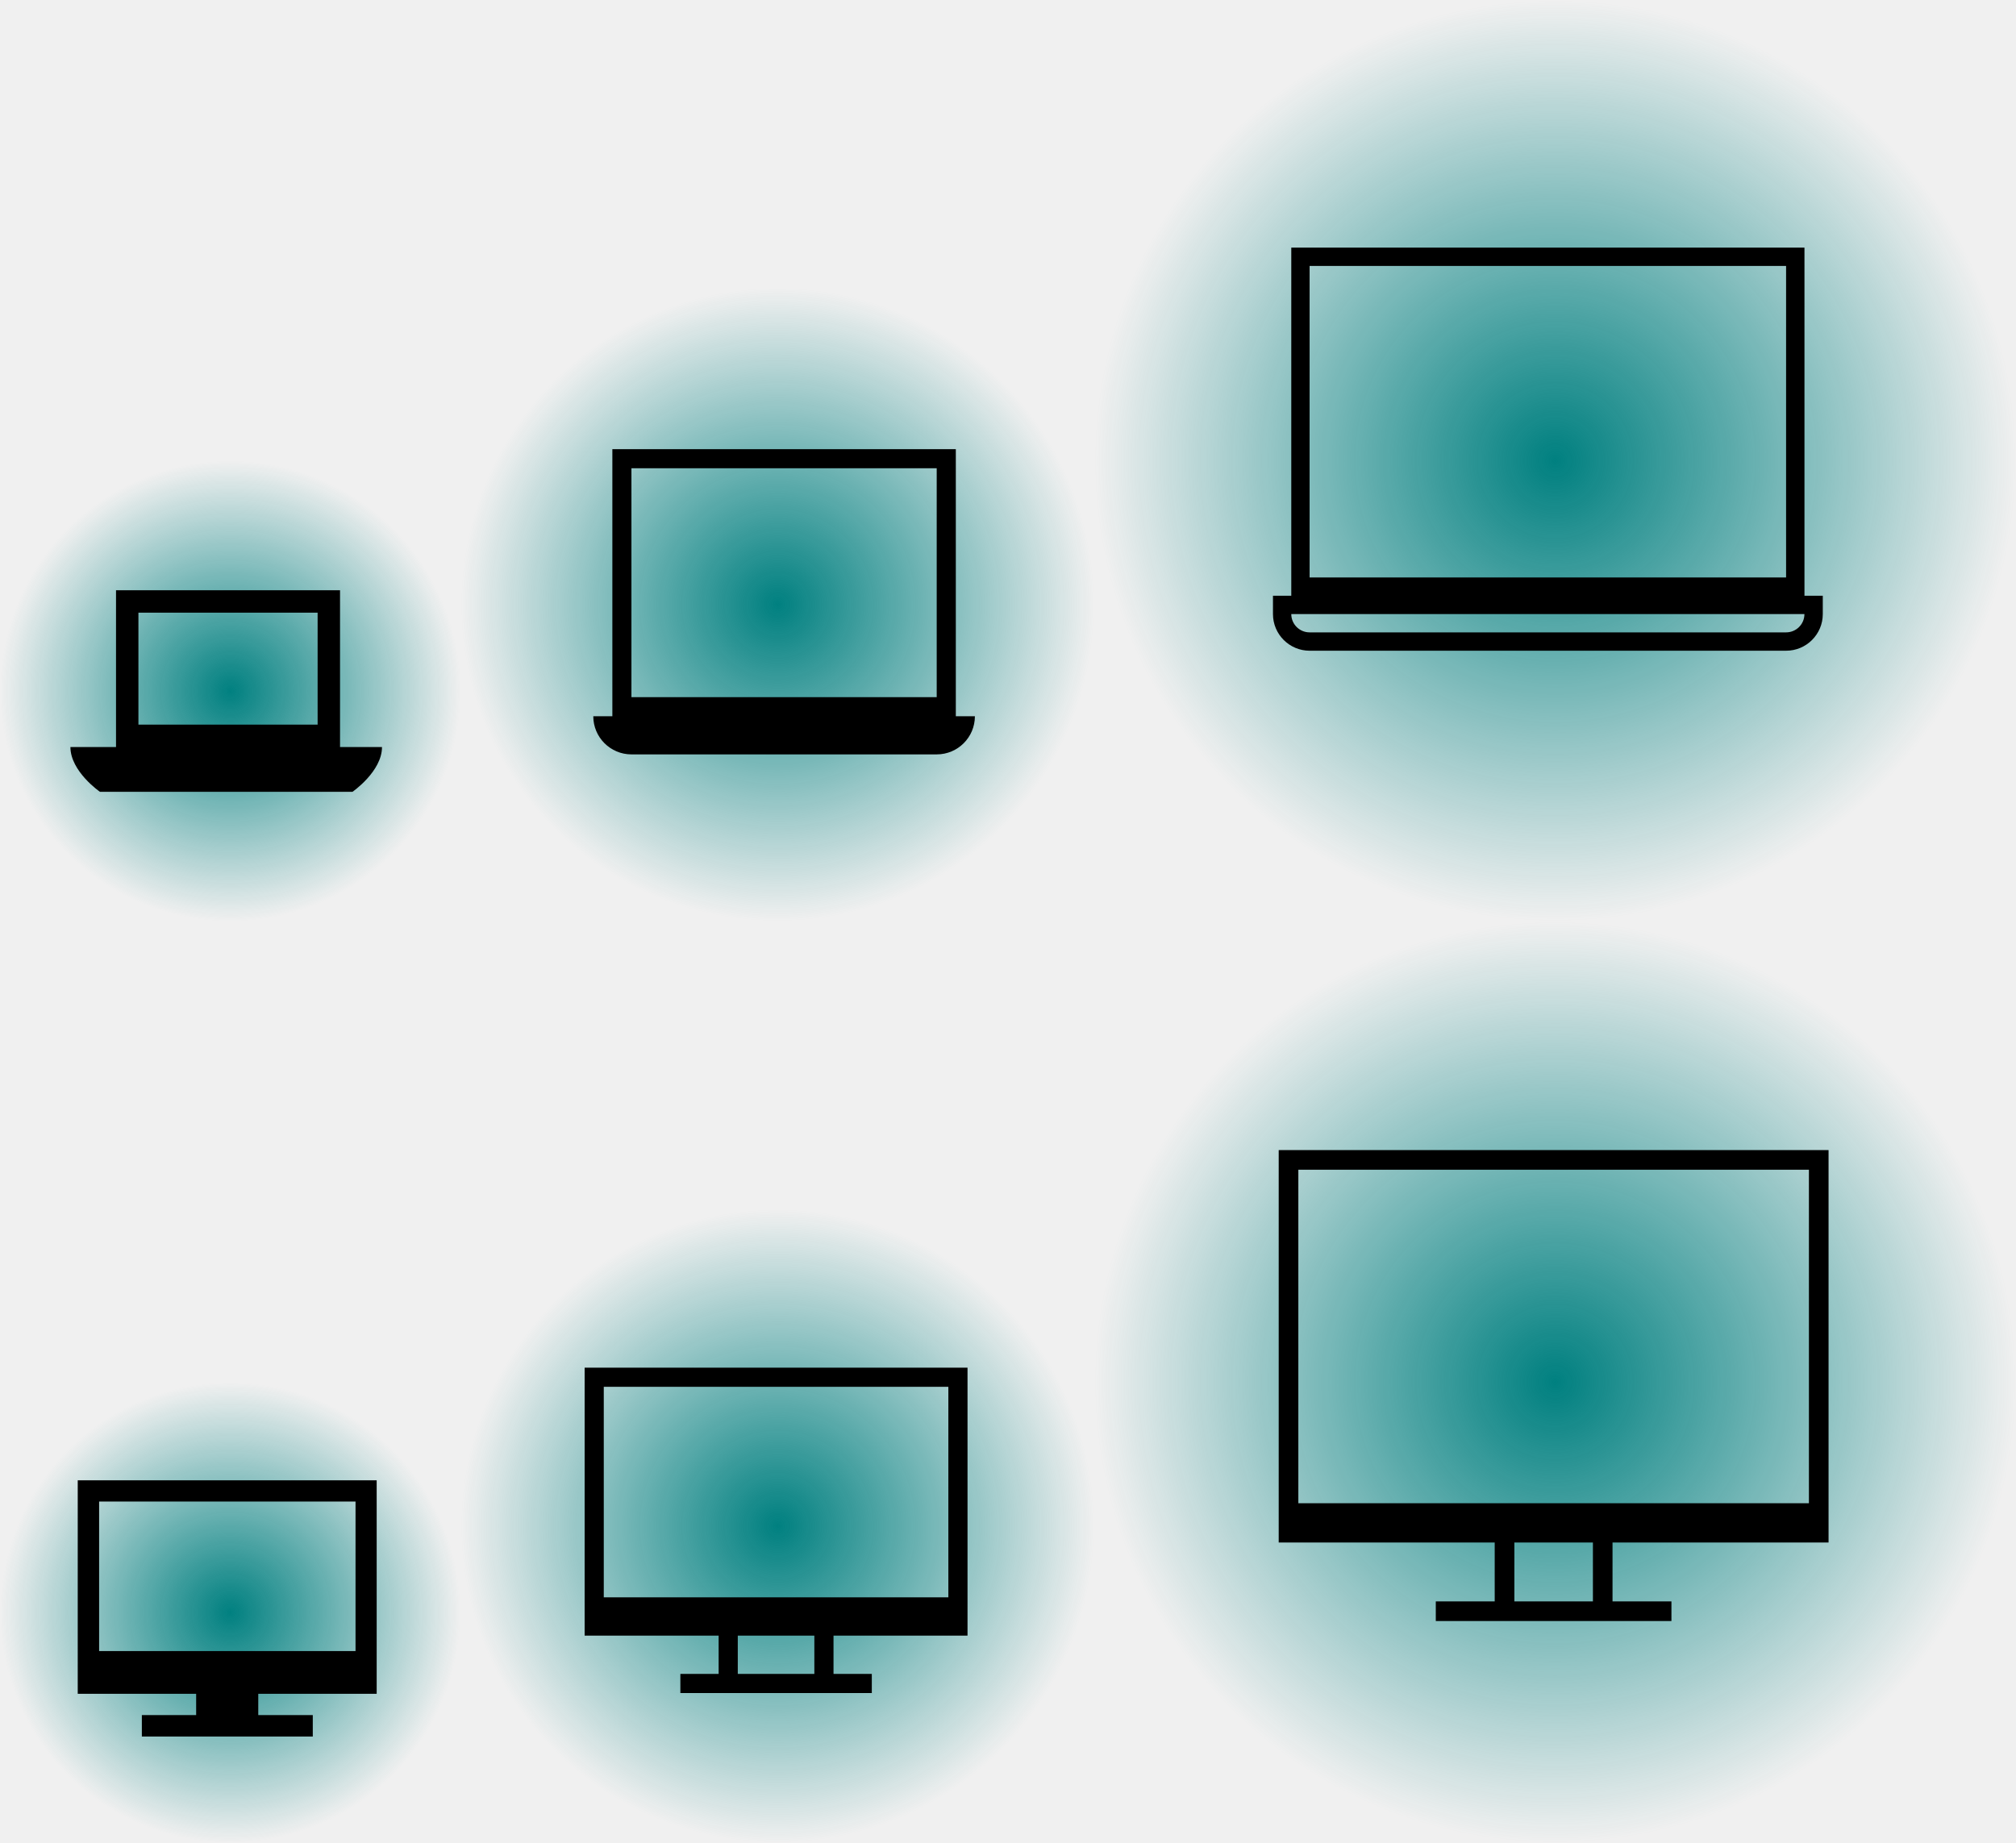
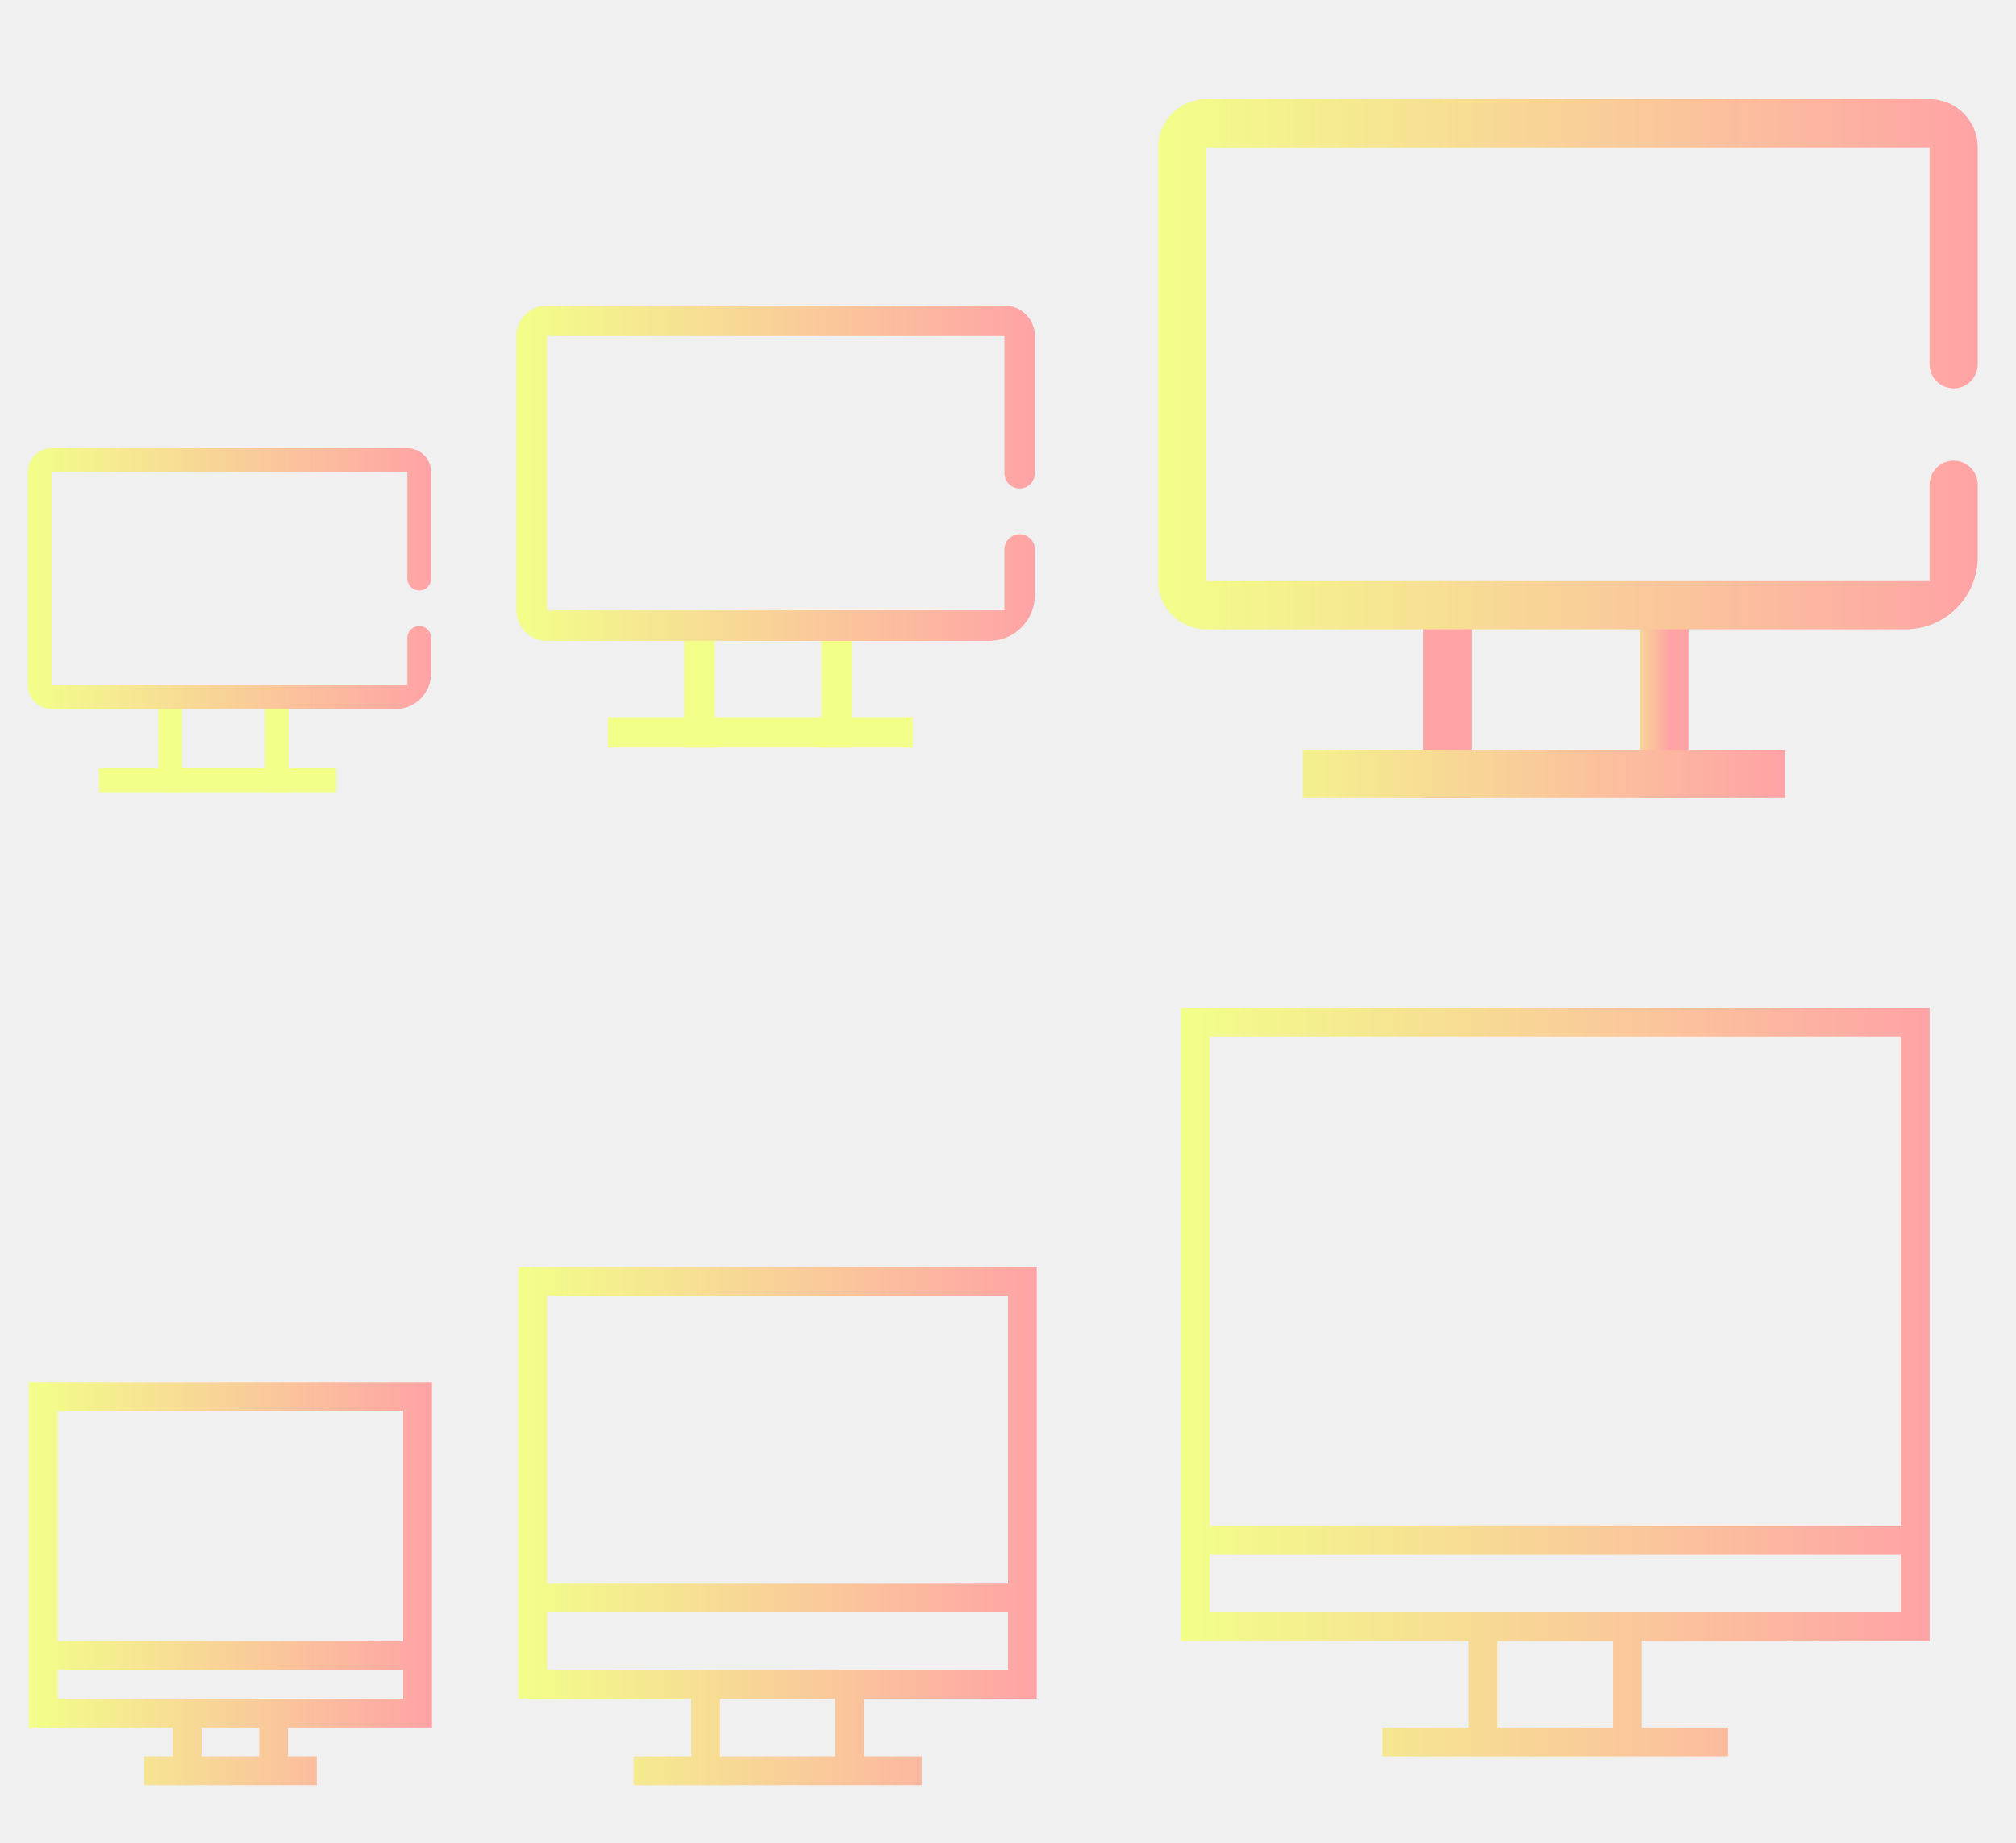
<svg xmlns="http://www.w3.org/2000/svg" xmlns:xlink="http://www.w3.org/1999/xlink" id="svg2" width="70" height="64" version="1.0">
  <defs id="defs5">
-     <linearGradient id="linearGradient901">
-       <stop style="stop-color:#008080;stop-opacity:1;" offset="0" id="stop897" />
-       <stop style="stop-color:#008080;stop-opacity:0;" offset="1" id="stop899" />
-     </linearGradient>
-     <linearGradient id="linearGradient893">
-       <stop style="stop-color:#008080;stop-opacity:1;" offset="0" id="stop889" />
-       <stop style="stop-color:#008080;stop-opacity:0;" offset="1" id="stop891" />
-     </linearGradient>
-     <linearGradient id="linearGradient885">
-       <stop style="stop-color:#008080;stop-opacity:1;" offset="0" id="stop881" />
-       <stop style="stop-color:#008080;stop-opacity:0;" offset="1" id="stop883" />
-     </linearGradient>
-     <linearGradient id="linearGradient877">
-       <stop style="stop-color:#008080;stop-opacity:1;" offset="0" id="stop873" />
-       <stop style="stop-color:#008080;stop-opacity:0;" offset="1" id="stop875" />
-     </linearGradient>
-     <linearGradient id="linearGradient869">
-       <stop style="stop-color:#008080;stop-opacity:1;" offset="0" id="stop865" />
-       <stop style="stop-color:#008080;stop-opacity:0;" offset="1" id="stop867" />
-     </linearGradient>
-     <linearGradient id="linearGradient859">
-       <stop style="stop-color:#008080;stop-opacity:1;" offset="0" id="stop854" />
-       <stop style="stop-color:#008080;stop-opacity:0;" offset="1" id="stop857" />
+     <linearGradient id="linearGradient834">
+       <stop style="stop-color:#f2ff89;stop-opacity:1" offset="0" id="stop830" />
+       <stop style="stop-color:#ffa3a6;stop-opacity:1" offset="1" id="stop832" />
    </linearGradient>
    <style id="current-color-scheme" type="text/css">
+       .ColorScheme-Text {
+         color:#31363b;
+       }
+       .ColorScheme-Background{
+         color:#E9E8E8;
+       }
+       .ColorScheme-ViewText {
+         color:#000000;
+       }
+       .ColorScheme-ViewBackground{
+         color:#ffffff;
+       }
+       .ColorScheme-ViewHover {
+         color:#000000;
+       }
+       .ColorScheme-ViewFocus{
+         color:#5a5a5a;
+       }
+       .ColorScheme-ButtonText {
+         color:#000000;
+       }
+       .ColorScheme-ButtonBackground{
+         color:#E9E8E8;
+       }
+       .ColorScheme-ButtonHover {
+         color:#1489ff;
+       }
+       .ColorScheme-ButtonFocus{
+         color:#2B74C7;
+       }
</style>
-     <radialGradient xlink:href="#linearGradient859" id="radialGradient861" cx="260" cy="1048.362" fx="260" fy="1048.362" r="14.667" gradientTransform="matrix(1,0,0,0.9999986,0,0.00149969)" gradientUnits="userSpaceOnUse" />
-     <radialGradient xlink:href="#linearGradient869" id="radialGradient871" cx="260" cy="1048.362" fx="260" fy="1048.362" r="14.667" gradientTransform="matrix(1,0,0,0.9999986,0,0.00149969)" gradientUnits="userSpaceOnUse" />
-     <radialGradient xlink:href="#linearGradient877" id="radialGradient879" cx="260" cy="1048.362" fx="260" fy="1048.362" r="14.667" gradientTransform="matrix(1,0,0,0.9999986,0,0.00149969)" gradientUnits="userSpaceOnUse" />
-     <radialGradient xlink:href="#linearGradient885" id="radialGradient887" cx="400.571" cy="531.465" fx="400.571" fy="531.465" r="14.667" gradientTransform="matrix(1,0,0,0.9999988,0,6.5659421e-4)" gradientUnits="userSpaceOnUse" />
-     <radialGradient xlink:href="#linearGradient893" id="radialGradient895" cx="400.571" cy="531.465" fx="400.571" fy="531.465" r="14.667" gradientTransform="matrix(1,0,0,0.9999988,0,6.5659421e-4)" gradientUnits="userSpaceOnUse" />
-     <radialGradient xlink:href="#linearGradient901" id="radialGradient903" cx="400.571" cy="531.465" fx="400.571" fy="531.465" r="14.667" gradientTransform="matrix(1,0,0,0.9999988,-1.790404e-5,6.5659421e-4)" gradientUnits="userSpaceOnUse" />
+     <linearGradient xlink:href="#linearGradient834" id="linearGradient844" x1="22" y1="32" x2="48" y2="32" gradientUnits="userSpaceOnUse" />
+     <linearGradient xlink:href="#linearGradient834" id="linearGradient852" x1="18" y1="53" x2="36" y2="53" gradientUnits="userSpaceOnUse" />
+     <linearGradient xlink:href="#linearGradient834" id="linearGradient860" x1="1" y1="55" x2="15" y2="55" gradientUnits="userSpaceOnUse" />
+     <linearGradient gradientUnits="userSpaceOnUse" gradientTransform="scale(2.563982,0.3900184)" id="_lgradient_18" x1="15.236" y1="46.129" x2="20.364" y2="46.129">
+       <stop offset="0%" stop-opacity="1" style="stop-color:rgb(242,255,137)" id="stop66" />
+       <stop offset="100%" stop-opacity="1" style="stop-color:rgb(255,163,166)" id="stop68" />
+     </linearGradient>
+     <linearGradient gradientUnits="userSpaceOnUse" gradientTransform="scale(2.563981,0.3900185)" id="_lgradient_19" x1="21.758" y1="46.129" x2="26.886" y2="46.129">
+       <stop offset="0%" stop-opacity="1" style="stop-color:rgb(242,255,137)" id="stop73" />
+       <stop offset="100%" stop-opacity="1" style="stop-color:rgb(255,163,166)" id="stop75" />
+     </linearGradient>
+     <linearGradient gradientUnits="userSpaceOnUse" gradientTransform="matrix(1.091114,0,0,0.8584255,-36.05904,0.4164616)" id="_lgradient_20" x1="34.65" y1="18.039" x2="61.144" y2="18.039">
+       <stop offset="0%" stop-opacity="1" style="stop-color:rgb(242,255,137)" id="stop80" />
+       <stop offset="100%" stop-opacity="1" style="stop-color:rgb(255,163,166)" id="stop82" />
+     </linearGradient>
+     <linearGradient gradientUnits="userSpaceOnUse" gradientTransform="scale(0.5,2)" id="_lgradient_26" x1="94" y1="14.5" x2="98" y2="14.5">
+       <stop offset="0%" stop-opacity="1" style="stop-color:rgb(242,255,137)" id="stop66-3" />
+       <stop offset="100%" stop-opacity="1" style="stop-color:rgb(255,163,166)" id="stop68-6" />
+     </linearGradient>
+     <linearGradient gradientUnits="userSpaceOnUse" gradientTransform="scale(0.5,2)" id="_lgradient_27" x1="112" y1="14.5" x2="116" y2="14.5">
+       <stop offset="0%" stop-opacity="1" style="stop-color:rgb(242,255,137)" id="stop73-7" />
+       <stop offset="100%" stop-opacity="1" style="stop-color:rgb(255,163,166)" id="stop75-5" />
+     </linearGradient>
+     <linearGradient gradientUnits="userSpaceOnUse" gradientTransform="scale(3.162278,0.3162278)" id="_lgradient_28" x1="13.282" y1="101.193" x2="19.606" y2="101.193">
+       <stop offset="0%" stop-opacity="1" style="stop-color:rgb(242,255,137)" id="stop80-3" />
+       <stop offset="100%" stop-opacity="1" style="stop-color:rgb(255,163,166)" id="stop82-5" />
+     </linearGradient>
+     <linearGradient id="_lgradient_29" x1="0" y1="0.5" x2="1" y2="0.5" gradientTransform="matrix(28.45726,0,0,18.41352,2.214853,3.443014)" gradientUnits="userSpaceOnUse">
+       <stop offset="0%" stop-opacity="1" style="stop-color:rgb(242,255,137)" id="stop87" />
+       <stop offset="100%" stop-opacity="1" style="stop-color:rgb(255,163,166)" id="stop89" />
+     </linearGradient>
+     <linearGradient id="_lgradient_29-6" x1="0" y1="0.5" x2="1" y2="0.5" gradientTransform="matrix(18,0,0,11.64706,1.932686,3.611628)" gradientUnits="userSpaceOnUse">
+       <stop offset="0%" stop-opacity="1" style="stop-color:rgb(242,255,137)" id="stop87-2" />
+       <stop offset="100%" stop-opacity="1" style="stop-color:rgb(255,163,166)" id="stop89-9" />
+     </linearGradient>
+     <linearGradient xlink:href="#_lgradient_26" id="linearGradient913" gradientUnits="userSpaceOnUse" gradientTransform="scale(0.5,2)" x1="94" y1="14.5" x2="98" y2="14.5" />
+     <linearGradient xlink:href="#_lgradient_27" id="linearGradient915" gradientUnits="userSpaceOnUse" gradientTransform="scale(0.5,2)" x1="112" y1="14.5" x2="116" y2="14.5" />
+     <linearGradient xlink:href="#_lgradient_28" id="linearGradient917" gradientUnits="userSpaceOnUse" gradientTransform="scale(3.162278,0.3162278)" x1="13.282" y1="101.193" x2="19.606" y2="101.193" />
+     <linearGradient id="_lgradient_29-6-2" x1="0" y1="0.5" x2="1" y2="0.5" gradientTransform="matrix(14,0,0,9.058824,0.9686454,2.566561)" gradientUnits="userSpaceOnUse">
+       <stop offset="0%" stop-opacity="1" style="stop-color:rgb(242,255,137)" id="stop87-2-8" />
+       <stop offset="100%" stop-opacity="1" style="stop-color:rgb(255,163,166)" id="stop89-9-9" />
+     </linearGradient>
+     <linearGradient xlink:href="#_lgradient_26" id="linearGradient1012" gradientUnits="userSpaceOnUse" gradientTransform="scale(0.5,2)" x1="94" y1="14.5" x2="98" y2="14.5" />
+     <linearGradient xlink:href="#_lgradient_27" id="linearGradient1014" gradientUnits="userSpaceOnUse" gradientTransform="scale(0.5,2)" x1="112" y1="14.5" x2="116" y2="14.5" />
+     <linearGradient xlink:href="#_lgradient_28" id="linearGradient1016" gradientUnits="userSpaceOnUse" gradientTransform="scale(3.162278,0.3162278)" x1="13.282" y1="101.193" x2="19.606" y2="101.193" />
  </defs>
-   <g id="22-22-computer" transform="matrix(0.750001,0,0,0.750001,-273.429,-345.5991)">
-     <rect style="opacity:1;fill:url(#radialGradient895);fill-opacity:1;stroke:none" id="rect3074" width="29.333" height="29.333" x="385.905" y="516.798" />
-     <path style="color:#31363b;fill:#000000;fill-opacity:1;stroke:none;stroke-width:0.886" class="ColorScheme-Text" d="m 391.638,524.131 v 12.408 l 6.204,-3e-5 v 1.773 l -1.772,5e-5 v 0.886 h 8.863 v -0.886 l -1.773,-5e-5 v -1.773 l 6.204,3e-5 v -12.408 z m 0.886,0.886 h 15.953 v 9.749 h -15.953 z m 6.204,11.522 h 3.545 v 1.773 h -3.545 z" id="rect7235" />
+   <g style="clip-rule:evenodd;fill-rule:evenodd;stroke-linejoin:round;stroke-miterlimit:1.414" id="computer-laptop" transform="translate(38)">
+     <rect y="0" x="0" height="32" width="32" id="rect817-6" style="fill:#ffffff;fill-opacity:0" />
+     <line x1="12.259" y1="21.857" x2="12.259" y2="26.878" stroke-miterlimit="3" id="line71" style="isolation:isolate;vector-effect:non-scaling-stroke;stroke:url(#_lgradient_26);stroke-width:1.674;stroke-linecap:square;stroke-linejoin:miter;stroke-miterlimit:3" />
+     <line x1="19.791" y1="21.857" x2="19.791" y2="26.878" stroke-miterlimit="3" id="line78" style="isolation:isolate;vector-effect:non-scaling-stroke;stroke:url(#_lgradient_27);stroke-width:1.674;stroke-linecap:square;stroke-linejoin:miter;stroke-miterlimit:3" />
+     <line x1="8.074" y1="26.878" x2="23.139" y2="26.878" stroke-miterlimit="3" id="line85" style="isolation:isolate;vector-effect:non-scaling-stroke;stroke:url(#_lgradient_28);stroke-width:1.674;stroke-linecap:square;stroke-linejoin:miter;stroke-miterlimit:3" />
+     <path d="m 28.998,16.835 v 0 c 0,-0.462 0.375,-0.837 0.837,-0.837 v 0 c 0.462,0 0.837,0.375 0.837,0.837 v 0 2.511 c 0,1.386 -1.125,2.511 -2.511,2.511 H 3.889 c -0.924,0 -1.674,-0.75 -1.674,-1.674 V 5.117 c 0,-0.924 0.75,-1.674 1.674,-1.674 H 28.998 c 0.924,0 1.674,0.75 1.674,1.674 v 7.533 0 c 0,0.462 -0.375,0.837 -0.837,0.837 v 0 c -0.462,0 -0.837,-0.375 -0.837,-0.837 v 0 -7.533 H 3.889 V 20.183 H 28.998 Z" id="path92" style="isolation:isolate;fill:url(#_lgradient_29);stroke-width:0.837" />
  </g>
-   <g transform="matrix(0.75,0,0,0.75,-168,-765.2717)" id="22-22-computer-laptop">
-     <rect style="opacity:1;fill:url(#radialGradient871);fill-opacity:1;stroke:none" id="rect7292" width="29.333" height="29.333" x="245.333" y="1033.696" />
-     <path style="color:#31363b;fill:#000000;fill-opacity:1;stroke:none;stroke-width:0.883" class="ColorScheme-Text" d="m 252.35,1041.162 v 12.367 h -0.883 a 1.767,1.767 0 0 0 1.767,1.767 h 14.133 a 1.767,1.767 0 0 0 1.767,-1.767 h -0.883 v -12.367 z m 0.883,0.884 h 14.133 v 10.6 h -14.133 z" id="rect7296" />
+   <g style="clip-rule:evenodd;fill-rule:evenodd;stroke-linejoin:round;stroke-miterlimit:1.414" id="22-22-computer-laptop" transform="translate(16,6.999977)">
+     <rect y="0" x="0" height="22" width="22" id="rect817-2" style="fill:#1ccfff;fill-opacity:0;stroke-width:0.998" />
+     <line x1="8.286" y1="15.259" x2="8.286" y2="18.435" stroke-miterlimit="3" id="line71-1" style="clip-rule:evenodd;isolation:isolate;vector-effect:non-scaling-stroke;fill-rule:evenodd;stroke:url(#linearGradient913);stroke-width:1.059;stroke-linecap:square;stroke-linejoin:miter;stroke-miterlimit:3" />
+     <line x1="13.05" y1="15.259" x2="13.05" y2="18.435" stroke-miterlimit="3" id="line78-2" style="clip-rule:evenodd;isolation:isolate;vector-effect:non-scaling-stroke;fill-rule:evenodd;stroke:url(#linearGradient915);stroke-width:1.059;stroke-linecap:square;stroke-linejoin:miter;stroke-miterlimit:3" />
+     <line x1="5.639" y1="18.435" x2="15.168" y2="18.435" stroke-miterlimit="3" id="line85-7" style="clip-rule:evenodd;isolation:isolate;vector-effect:non-scaling-stroke;fill-rule:evenodd;stroke:url(#linearGradient917);stroke-width:1.059;stroke-linecap:square;stroke-linejoin:miter;stroke-miterlimit:3" />
+     <path d="m 18.874,12.082 v 0 c 0,-0.292 0.237,-0.529 0.529,-0.529 v 0 c 0.292,0 0.529,0.237 0.529,0.529 v 0 1.588 c 0,0.877 -0.712,1.588 -1.588,1.588 H 2.992 c -0.584,0 -1.059,-0.474 -1.059,-1.059 V 4.67 c 0,-0.584 0.474,-1.059 1.059,-1.059 H 18.874 c 0.584,0 1.059,0.474 1.059,1.059 v 4.765 0 c 0,0.292 -0.237,0.529 -0.529,0.529 v 0 c -0.292,0 -0.529,-0.237 -0.529,-0.529 v 0 -4.765 H 2.992 V 14.2 H 18.874 Z" id="path92-0" style="clip-rule:evenodd;isolation:isolate;fill:url(#_lgradient_29-6);fill-rule:evenodd;stroke-width:0.529;stroke-linejoin:round;stroke-miterlimit:1.414" />
  </g>
-   <g transform="matrix(1.09091,0,0,1.09091,-382.9874,-531.7801)" id="computer">
-     <rect y="516.798" x="385.905" height="29.333" width="29.333" id="rect3018" style="opacity:1;fill:url(#radialGradient903);fill-opacity:1;stroke:none" />
-     <path style="color:#31363b;fill:#000000;fill-opacity:1;stroke:none;stroke-width:0.625" d="m 391.771,524.079 v 12.493 h 6.875 v 1.875 h -1.875 v 0.625 h 7.5 v -0.625 h -1.875 v -1.875 h 6.876 v -12.493 z m 0.625,0.625 h 16.251 v 10.618 h -16.251 z m 6.876,11.868 h 2.5 v 1.875 h -2.5 z" id="path3020" class="ColorScheme-Text" />
+   <g style="clip-rule:evenodd;fill-rule:evenodd;stroke-linejoin:round;stroke-miterlimit:1.414" id="16-16-computer-laptop" transform="translate(0,12.99998)">
+     <rect y="0" x="0" height="16" width="16" id="rect817-1" style="fill:#242521;fill-opacity:0;stroke-width:0.998" />
+     <line x1="5.91" y1="11.625" x2="5.91" y2="14.096" stroke-miterlimit="3" id="line71-1-7" style="clip-rule:evenodd;isolation:isolate;vector-effect:non-scaling-stroke;fill-rule:evenodd;stroke:url(#linearGradient1012);stroke-width:0.824;stroke-linecap:square;stroke-linejoin:miter;stroke-miterlimit:3" />
+     <line x1="9.616" y1="11.625" x2="9.616" y2="14.096" stroke-miterlimit="3" id="line78-2-3" style="clip-rule:evenodd;isolation:isolate;vector-effect:non-scaling-stroke;fill-rule:evenodd;stroke:url(#linearGradient1014);stroke-width:0.824;stroke-linecap:square;stroke-linejoin:miter;stroke-miterlimit:3" />
+     <line x1="3.851" y1="14.096" x2="11.263" y2="14.096" stroke-miterlimit="3" id="line85-7-6" style="clip-rule:evenodd;isolation:isolate;vector-effect:non-scaling-stroke;fill-rule:evenodd;stroke:url(#linearGradient1016);stroke-width:0.824;stroke-linecap:square;stroke-linejoin:miter;stroke-miterlimit:3" />
+     <path d="m 14.145,9.155 v 0 c 0,-0.227 0.184,-0.412 0.412,-0.412 v 0 c 0.227,0 0.412,0.184 0.412,0.412 v 0 1.235 c 0,0.682 -0.553,1.235 -1.235,1.235 H 1.792 c -0.455,0 -0.824,-0.369 -0.824,-0.824 V 3.39 c 0,-0.455 0.369,-0.824 0.824,-0.824 H 14.145 c 0.455,0 0.824,0.369 0.824,0.824 v 3.706 0 c 0,0.227 -0.184,0.412 -0.412,0.412 v 0 c -0.227,0 -0.412,-0.184 -0.412,-0.412 v 0 -3.706 H 1.792 V 10.802 H 14.145 Z" id="path92-0-1" style="clip-rule:evenodd;isolation:isolate;fill:url(#_lgradient_29-6-2);fill-rule:evenodd;stroke-width:0.412;stroke-linejoin:round;stroke-miterlimit:1.414" />
  </g>
-   <g id="computer-laptop" transform="matrix(1.09091,0,0,1.09091,-229.6367,-1127.669)">
-     <rect y="1033.696" x="245.333" height="29.333" width="29.333" id="rect3026" style="opacity:1;fill:url(#radialGradient879);fill-opacity:1;stroke:none" />
-     <path style="color:#31363b;fill:#000000;fill-opacity:1;stroke:none;stroke-width:0.583" class="ColorScheme-Text" d="m 251.6,1041.579 v 11.083 h -0.583 v 0.583 c 1e-5,0.644 0.522,1.167 1.167,1.167 h 15.166 c 0.644,0 1.167,-0.522 1.167,-1.167 v -0.583 h -0.583 v -11.083 z m 0.583,0.583 h 15.166 v 9.917 H 252.183 Z m -0.583,11.083 h 16.333 c 0,0.322 -0.261,0.583 -0.583,0.583 H 252.183 c -0.322,0 -0.583,-0.261 -0.583,-0.583 z" id="path3028" />
+   <g id="22-22-computer" transform="translate(0,1.1e-5)">
+     <path id="rect858" d="m 18,44 v 11 1 3 h 6 v 2 h -2 v 1 h 10 v -1 h -2 v -2 h 6 V 56 55 44 Z m 1,1 H 35 V 55 H 19 Z m 0,11 h 16 v 2 H 19 Z m 6,3 h 4 v 2 h -4 z" style="opacity:1;fill:url(#linearGradient852);fill-opacity:1.0;stroke-width:1.002;stroke-miterlimit:4;stroke-dasharray:none" />
+     <rect y="42" x="16" height="22" width="22" id="rect876" style="opacity:1;fill:#ff0000;fill-opacity:0;stroke-width:1.002;stroke-miterlimit:4;stroke-dasharray:none" />
  </g>
-   <g id="16-16-computer" transform="matrix(0.5450699,0,0,0.5450699,-210.3451,-233.6798)">
-     <rect style="opacity:1;fill:url(#radialGradient887);fill-opacity:1;stroke:none" id="rect3034" width="29.333" height="29.333" x="385.905" y="516.798" />
-     <path id="path3036" style="color:#31363b;fill:#000000;fill-opacity:1;stroke:none;stroke-width:0.742" d="m 394.941,537.996 h 10.889 v 1.367 h -10.889 z m 3.459,-1.355 h 3.957 v 1.355 h -3.957 z m -7.543,-13.606 v 13.606 h 19.043 v -13.606 z m 1.362,1.355 16.334,10e-6 v 9.528 h -16.334 z" class="ColorScheme-Text" />
+   <g id="16-16-computer" transform="translate(0,1.1e-5)">
+     <path id="rect888" d="m 1,48 v 9 1 2 h 5 v 1 H 5 v 1 h 6 v -1 h -1 v -1 h 5 v -2 -1 -9 z m 1,1 h 12 v 8 H 2 Z m 0,9 h 12 v 1 H 10 9 7 6 2 Z m 5,2 h 2 v 1 H 7 Z" style="opacity:1;fill:url(#linearGradient860);fill-opacity:1.0;stroke-width:1.002;stroke-miterlimit:4;stroke-dasharray:none" />
+     <rect y="47" x="0" height="16" width="16" id="rect902" style="opacity:1;fill:#11ff00;fill-opacity:0;stroke-width:1.002;stroke-miterlimit:4;stroke-dasharray:none" />
  </g>
-   <g transform="matrix(0.5454565,0,0,0.5454565,-133.8187,-547.836)" id="16-16-computer-laptop">
-     <rect style="opacity:1;fill:url(#radialGradient861);fill-opacity:1;stroke:none" id="rect3042" width="29.333" height="29.333" x="245.333" y="1033.696" />
-     <path class="ColorScheme-Text" id="path3044" d="m 252.719,1041.946 v 9.982 h -2.903 c 0,1.556 1.88,2.851 1.88,2.851 h 16.074 c 0,0 1.88,-1.296 1.88,-2.851 h -2.671 v -9.982 z m 1.426,1.426 h 11.407 v 7.13 h -11.407 z" style="color:#31363b;fill:#000000;fill-opacity:1;stroke:none;stroke-width:0.778" />
+   <g id="computer" transform="translate(19,16.00001)">
+     <path style="opacity:1;fill:url(#linearGradient844);fill-opacity:1.0;stroke-width:1.002;stroke-miterlimit:4;stroke-dasharray:none" d="m 22,19 v 2 1 15 1 3 h 10 v 3 h -3 v 1 h 3 1 4 1 3 v -1 h -3 v -3 h 10 v -3 -1 -15 -1 -2 z m 1,1 h 24 v 17 H 23 Z m 0,18 h 24 v 2 h -9 -1 -4 -1 -9 z m 10,3 h 4 v 3 h -4 z" id="rect825" />
+     <rect y="16" x="19" height="32" width="32" id="rect852" style="fill:#ffffff;fill-opacity:0;stroke-width:0.666;stroke-linecap:butt;stroke-linejoin:miter;paint-order:markers stroke fill" />
  </g>
</svg>
